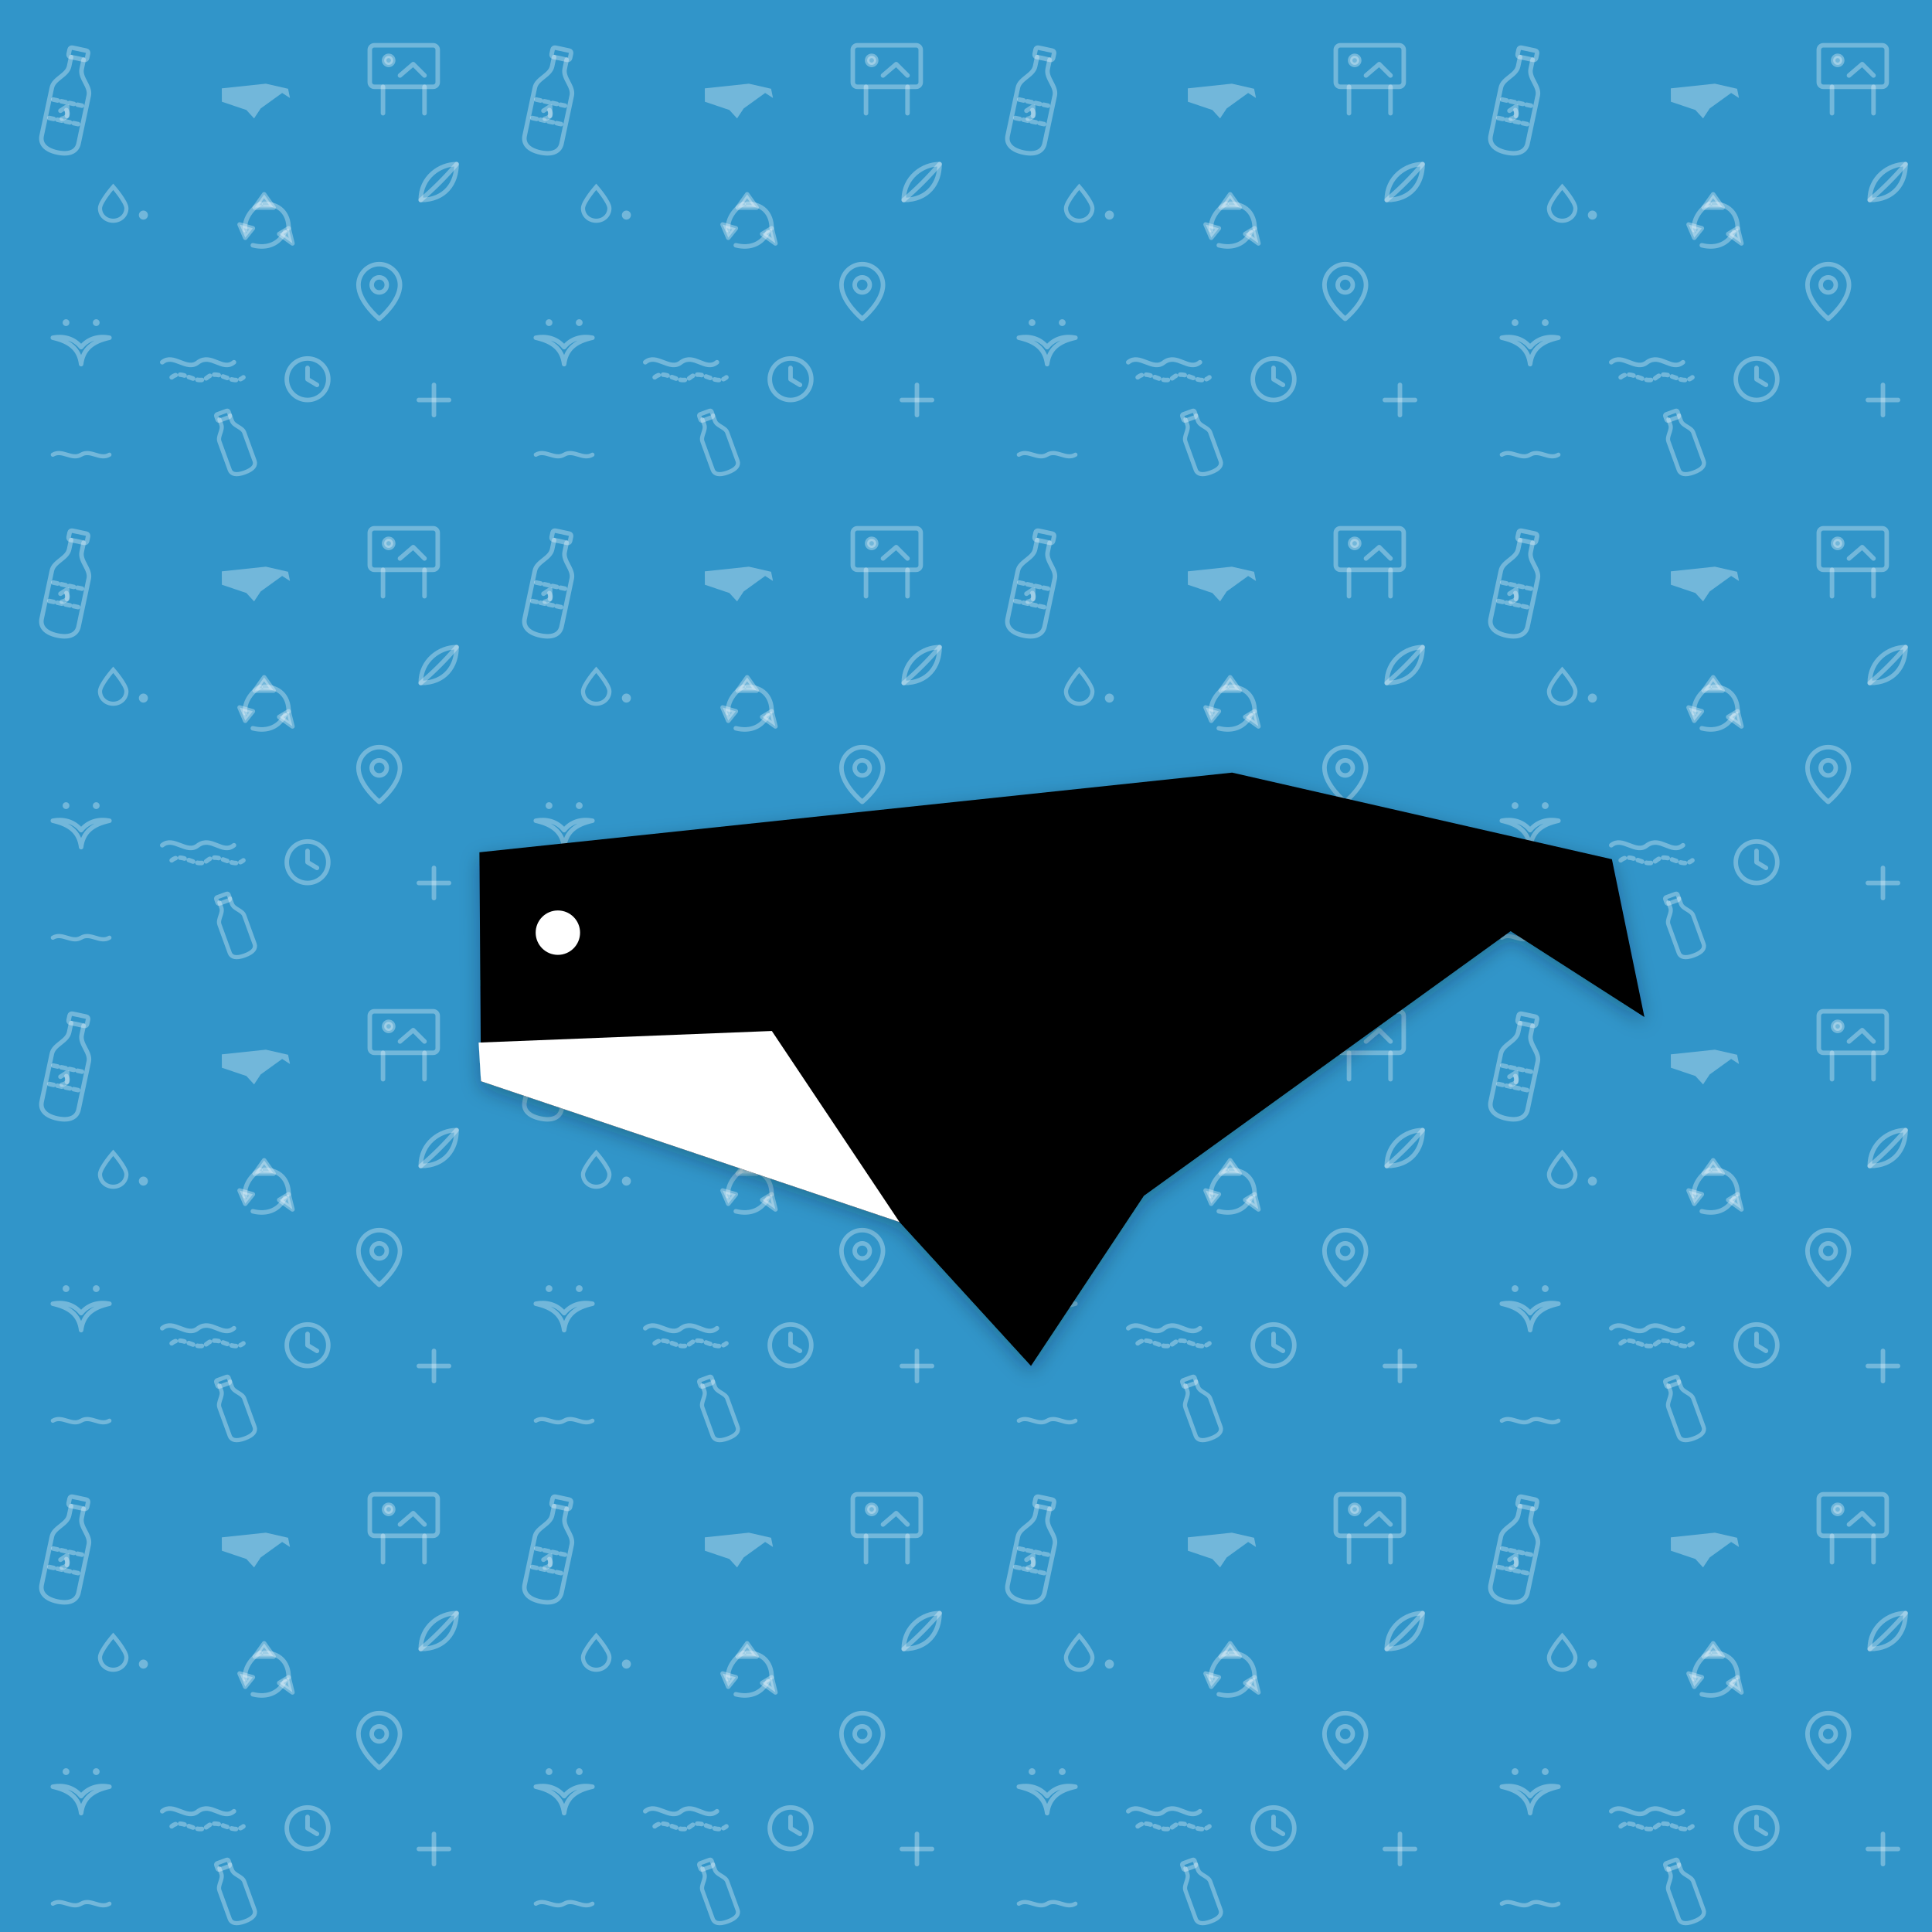
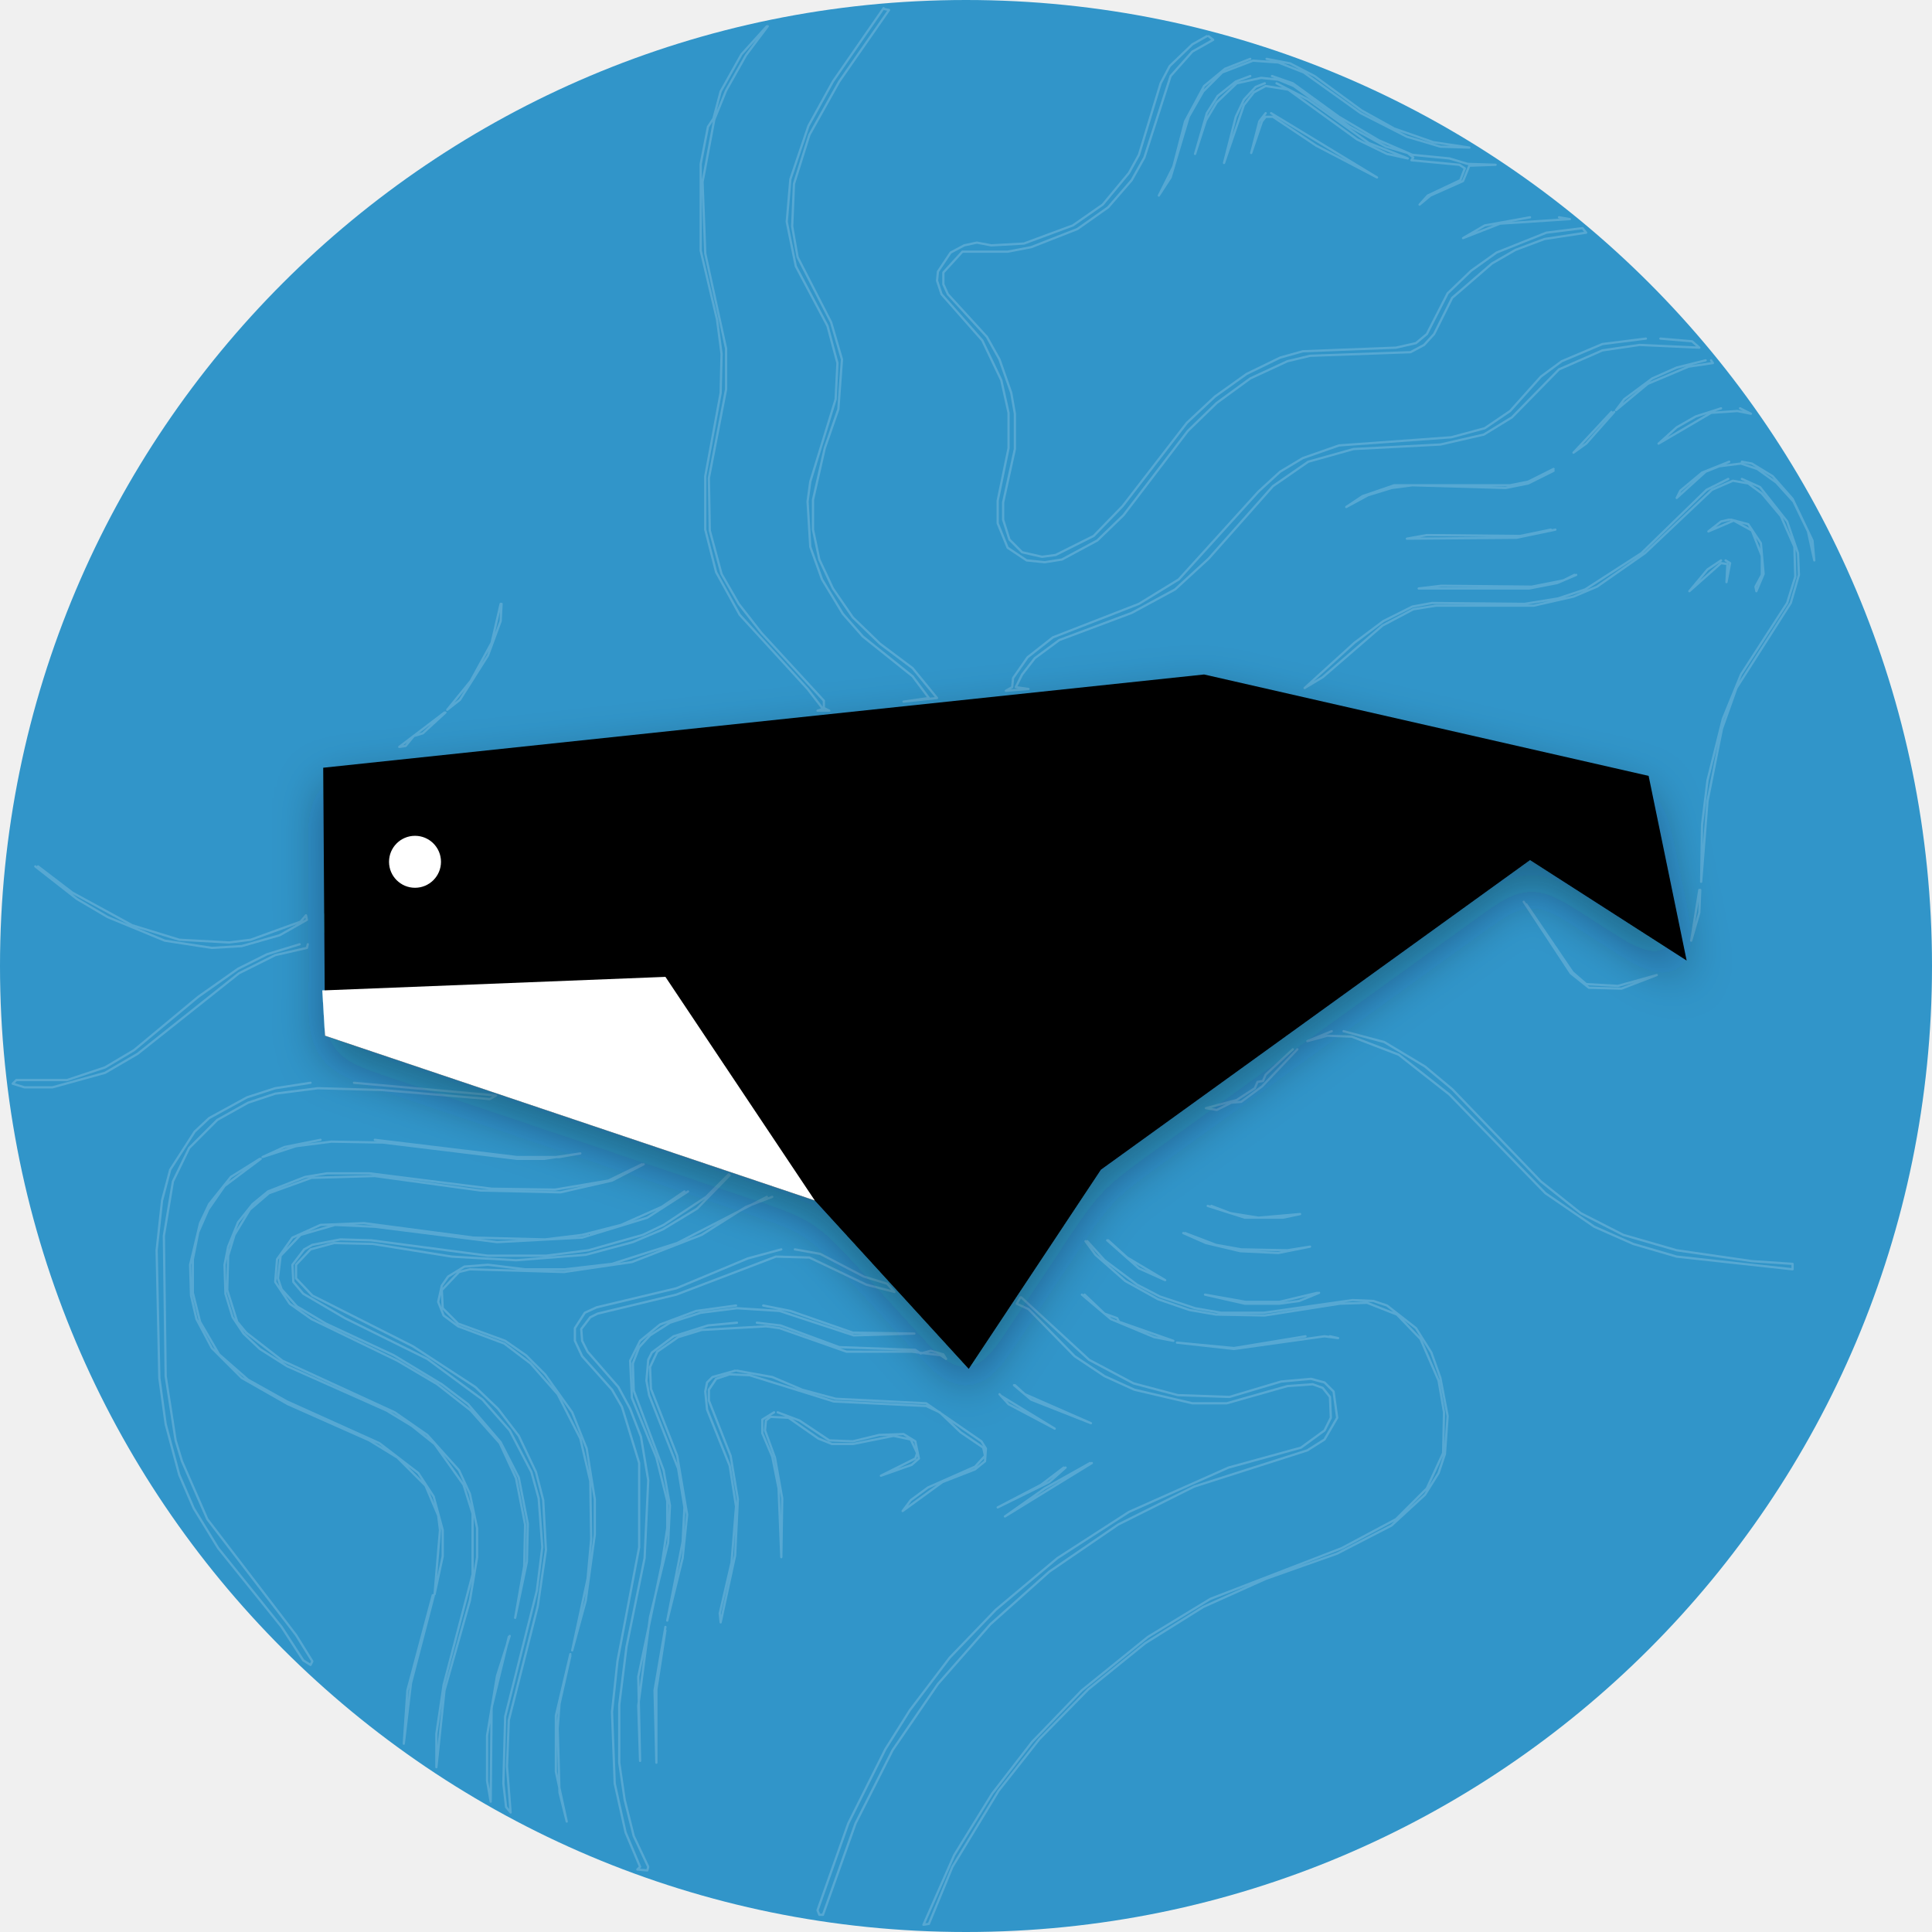
- <svg xmlns="http://www.w3.org/2000/svg" viewBox="0 0 512 512" width="512" height="512">
+ <svg xmlns="http://www.w3.org/2000/svg" viewBox="41 103 2134 2134" width="2134" height="2134" fill="none">
  <defs>
-     <pattern id="doodles-pattern" x="0" y="0" width="128" height="128" patternUnits="userSpaceOnUse">
-       <g transform="translate(14, 10) rotate(12)" stroke="rgba(255,255,255,0.32)" stroke-width="1.2" stroke-linecap="round" stroke-linejoin="round" fill="none">
-         <rect x="5" y="1.5" width="5" height="2.5" rx="0.6" />
-         <path d="M5.8 4 V6.5 C5.8 9 2.5 10.5 2.5 13 V26 C2.5 28 4 29.5 7.5 29.5 C11 29.5 12.5 28 12.5 26 V13 C12.5 10.5 9.2 9 9.2 6.5 V4" />
-         <line x1="3.5" y1="16" x2="11.5" y2="16" stroke-dasharray="1.2 1" />
-         <line x1="3.5" y1="21" x2="11.5" y2="21" stroke-dasharray="1.2 1" />
-         <path d="M6 18.5 L7.5 17 L8 19.5" />
-         <path d="M7.5 18 C8.5 19 8 20 6.8 20.5" />
-       </g>
-       <g transform="translate(54, 12) scale(0.012)" fill="rgba(255,255,255,0.32)" stroke="none">
-         <polygon points="398,951 1371,848 1862,960 1904,1164 1731,1053 1257,1395 1111,1615 941,1429 400,1247" />
-       </g>
-       <g transform="translate(98, 12)" stroke="rgba(255,255,255,0.32)" stroke-width="1.2" stroke-linecap="round" stroke-linejoin="round" fill="none">
-         <rect x="0" y="0" width="18" height="11" rx="1.2" />
-         <line x1="3.5" y1="11" x2="3.5" y2="18" />
-         <line x1="14.5" y1="11" x2="14.5" y2="18" />
-         <circle cx="5" cy="4" r="1.2" fill="rgba(255,255,255,0.32)" />
-         <path d="M8 8 L11.5 5 L14.5 8" />
-       </g>
-       <g transform="translate(110, 42)" stroke="rgba(255,255,255,0.32)" stroke-width="1.2" stroke-linecap="round" stroke-linejoin="round" fill="none">
-         <path d="M1.5 11 C1.5 5 6.5 1.5 11 1.5 C11 6.5 8 11 1.5 11 Z" />
-         <path d="M1.5 11 C5 8 8 5 11 1.5" />
-       </g>
-       <g transform="translate(25, 48)" stroke="rgba(255,255,255,0.32)" stroke-width="1.1" stroke-linecap="round" fill="none">
-         <path d="M5 1.5 C5 1.5 1.5 5.5 1.5 7.2 C1.5 9 3 10.5 5 10.5 C7 10.5 8.5 9 8.5 7.2 C8.5 5.5 5 1.5 5 1.5 Z" />
-         <circle cx="13" cy="9" r="1.2" fill="rgba(255,255,255,0.32)" stroke="none" />
-       </g>
-       <g transform="translate(62, 50)" stroke="rgba(255,255,255,0.32)" stroke-width="1.2" stroke-linecap="round" stroke-linejoin="round" fill="none">
-         <path d="M8 1.5 L10.5 5 L5.5 5 Z" fill="rgba(255,255,255,0.32)" />
-         <path d="M8 4 C12 4 14.5 6.5 14.5 10.5" />
-         <path d="M14.5 10.5 L12 12 L15.5 14.5 Z" fill="rgba(255,255,255,0.32)" />
-         <path d="M13.5 11.5 C12 14.5 9 16 5 15" />
-         <path d="M3 13 L1.5 9.5 L5 10.5 Z" fill="rgba(255,255,255,0.32)" />
-         <path d="M3 11 C2.5 8 5 5 7 4" />
-       </g>
-       <g transform="translate(94, 69)" stroke="rgba(255,255,255,0.32)" stroke-width="1.2" stroke-linecap="round" stroke-linejoin="round" fill="none">
-         <path d="M6.5 1 C3.5 1 1 3.5 1 6.5 C1 11 6.5 15.5 6.5 15.5 C6.5 15.5 12 11 12 6.5 C12 3.5 9.5 1 6.5 1 Z" />
-         <circle cx="6.5" cy="6.5" r="2" />
-       </g>
-       <g transform="translate(11, 82)" stroke="rgba(255,255,255,0.32)" stroke-width="1.2" stroke-linecap="round" stroke-linejoin="round" fill="none">
-         <path d="M10.5 14.5 C10 10.5 7.5 8.5 3 7.5 C5.5 7 8.5 7.5 10.5 10 C12.5 7.5 15.5 7 18 7.5 C13.5 8.5 11 10.5 10.5 14.5 Z" />
-         <circle cx="6.5" cy="3.5" r="0.9" fill="rgba(255,255,255,0.32)" stroke="none" />
-         <circle cx="14.5" cy="3.5" r="0.9" fill="rgba(255,255,255,0.32)" stroke="none" />
-       </g>
-       <g transform="translate(43, 91)" stroke="rgba(255,255,255,0.32)" stroke-width="1.2" stroke-linecap="round" fill="none">
-         <path d="M0 5 C3 2.5 6.5 7.5 9.5 5 C13 2.5 16 7.5 19 5" />
-         <path d="M2.5 9 C5.5 6.5 9 11.5 12 9 C15 6.5 18.5 11.5 21.5 9" stroke-dasharray="1.2 1.2" />
-       </g>
-       <g transform="translate(75, 94)" stroke="rgba(255,255,255,0.32)" stroke-width="1.2" stroke-linecap="round" stroke-linejoin="round" fill="none">
-         <circle cx="6.5" cy="6.5" r="5.5" />
-         <polyline points="6.5 3.5 6.5 6.5 9 8" />
-       </g>
-       <g transform="translate(110, 101)" stroke="rgba(255,255,255,0.32)" stroke-width="1.2" stroke-linecap="round" fill="none">
-         <line x1="5" y1="1" x2="5" y2="9" />
-         <line x1="1" y1="5" x2="9" y2="5" />
-       </g>
-       <g transform="translate(54, 110) rotate(-20)" stroke="rgba(255,255,255,0.32)" stroke-width="1.1" stroke-linecap="round" stroke-linejoin="round" fill="none">
-         <rect x="3" y="1" width="3.5" height="1.8" rx="0.4" />
-         <path d="M3.5 2.5 V4 C3.5 5.5 1.5 6.5 1.5 8 V16 C1.5 17.2 2.5 18 5 18 C7.5 18 8.5 17.2 8.5 16 V8 C8.5 6.5 6.5 5.5 6.5 4 V2.5" />
-       </g>
-       <g transform="translate(14, 117)" stroke="rgba(255,255,255,0.32)" stroke-width="1.1" stroke-linecap="round" fill="none">
-         <path d="M0 3.5 C2.5 2 5 5 7.5 3.5 C10 2 12.5 5 15 3.5" />
-       </g>
-     </pattern>
-     <filter id="whale-shadow" x="-20%" y="-20%" width="140%" height="140%">
-       <feDropShadow dx="0" dy="8" stdDeviation="12" flood-color="#001826" flood-opacity="0.32" />
+     <clipPath id="circle-clip">
+       <circle cx="1108" cy="1170" r="1067" />
+     </clipPath>
+     <filter id="whale-shadow" x="-15%" y="-15%" width="135%" height="135%">
+       <feDropShadow dx="0" dy="22" stdDeviation="26" flood-color="#001826" flood-opacity="0.38" />
    </filter>
  </defs>
-   <rect width="512" height="512" fill="#3195c9" />
-   <rect width="512" height="512" fill="url(#doodles-pattern)" />
-   <g transform="translate(256, 256) scale(0.205) translate(-1027, -1098)" filter="url(#whale-shadow)">
+   <circle cx="1108" cy="1170" r="1067" fill="#3195c9" />
+   <g clip-path="url(#circle-clip)">
+     <path d="M 671,1930 L 655,1998 L 655,2060 L 667,2115 L 659,2083 L 657,2012 L 659,1985 L 671,1932" stroke="rgba(255,255,255,0.18)" stroke-width="2.5" fill="none" stroke-linecap="round" stroke-linejoin="round" />
+     <path d="M 604,1910 L 590,1954 L 579,2020 L 579,2070 L 583,2093 L 584,1989 L 603,1911" stroke="rgba(255,255,255,0.18)" stroke-width="2.5" fill="none" stroke-linecap="round" stroke-linejoin="round" />
+     <path d="M 776,1900 L 764,1970 L 766,2050 L 766,1969 L 776,1904" stroke="rgba(255,255,255,0.18)" stroke-width="2.5" fill="none" stroke-linecap="round" stroke-linejoin="round" />
+     <path d="M 519,1865 L 491,1970 L 487,2029 L 495,1962 L 520,1866" stroke="rgba(255,255,255,0.18)" stroke-width="2.5" fill="none" stroke-linecap="round" stroke-linejoin="round" />
+     <path d="M 1216,1724 L 1191,1743 L 1143,1768 L 1200,1740 L 1218,1724" stroke="rgba(255,255,255,0.18)" stroke-width="2.5" fill="none" stroke-linecap="round" stroke-linejoin="round" />
+     <path d="M 1245,1719 L 1195,1747 L 1151,1778 L 1247,1719" stroke="rgba(255,255,255,0.18)" stroke-width="2.5" fill="none" stroke-linecap="round" stroke-linejoin="round" />
+     <path d="M 896,1663 L 883,1671 L 883,1686 L 894,1712 L 901,1747 L 904,1823 L 905,1758 L 897,1713 L 886,1683 L 887,1672 L 892,1668 L 912,1669 L 945,1692 L 960,1698 L 983,1698 L 1028,1689 L 1047,1693 L 1054,1708 L 1052,1714 L 1014,1733 L 1048,1721 L 1056,1714 L 1052,1695 L 1039,1687 L 1012,1688 L 983,1695 L 957,1694 L 924,1672 L 900,1663" stroke="rgba(255,255,255,0.18)" stroke-width="2.5" fill="none" stroke-linecap="round" stroke-linejoin="round" />
+     <path d="M 1145,1643 L 1155,1654 L 1206,1681 L 1147,1645" stroke="rgba(255,255,255,0.18)" stroke-width="2.5" fill="none" stroke-linecap="round" stroke-linejoin="round" />
+     <path d="M 1161,1633 L 1180,1649 L 1246,1675 L 1173,1643 L 1162,1633" stroke="rgba(255,255,255,0.18)" stroke-width="2.5" fill="none" stroke-linecap="round" stroke-linejoin="round" />
+     <path d="M 853,1617 L 828,1624 L 822,1630 L 820,1640 L 822,1660 L 847,1722 L 854,1767 L 849,1829 L 836,1885 L 837,1895 L 853,1821 L 856,1759 L 848,1711 L 824,1650 L 824,1638 L 832,1626 L 847,1621 L 869,1622 L 962,1651 L 1064,1656 L 1079,1663 L 1102,1685 L 1127,1702 L 1129,1711 L 1118,1723 L 1066,1746 L 1047,1760 L 1038,1772 L 1082,1740 L 1118,1726 L 1129,1717 L 1130,1703 L 1125,1695 L 1064,1653 L 964,1648 L 927,1638 L 894,1624 L 855,1617" stroke="rgba(255,255,255,0.18)" stroke-width="2.5" fill="none" stroke-linecap="round" stroke-linejoin="round" />
+     <path d="M 1483,1579 L 1404,1592 L 1341,1586 L 1404,1593 L 1504,1579 L 1519,1581 L 1510,1579" stroke="rgba(255,255,255,0.18)" stroke-width="2.5" fill="none" stroke-linecap="round" stroke-linejoin="round" />
+     <path d="M 855,1564 L 823,1567 L 785,1579 L 761,1597 L 757,1605 L 755,1628 L 758,1644 L 790,1725 L 797,1768 L 795,1806 L 778,1893 L 795,1824 L 800,1776 L 789,1711 L 760,1637 L 759,1613 L 767,1596 L 790,1580 L 816,1572 L 887,1568 L 902,1570 L 976,1596 L 1048,1596 L 1080,1600 L 1086,1604 L 1083,1599 L 1069,1595 L 1058,1598 L 1052,1594 L 968,1591 L 903,1567 L 877,1564" stroke="rgba(255,255,255,0.18)" stroke-width="2.5" fill="none" stroke-linecap="round" stroke-linejoin="round" />
+     <path d="M 854,1545 L 810,1551 L 770,1566 L 748,1584 L 737,1606 L 739,1647 L 766,1713 L 778,1761 L 778,1791 L 772,1831 L 746,1955 L 748,2048 L 746,1987 L 759,1889 L 779,1807 L 781,1766 L 774,1727 L 741,1639 L 740,1609 L 747,1591 L 759,1578 L 781,1564 L 815,1553 L 855,1548 L 902,1551 L 984,1578 L 1051,1576 L 983,1575 L 914,1551 L 884,1545" stroke="rgba(255,255,255,0.18)" stroke-width="2.5" fill="none" stroke-linecap="round" stroke-linejoin="round" />
+     <path d="M 1168,1536 L 1164,1543 L 1177,1549 L 1228,1601 L 1261,1623 L 1294,1638 L 1358,1653 L 1396,1653 L 1463,1634 L 1491,1632 L 1502,1636 L 1510,1646 L 1511,1669 L 1504,1683 L 1478,1702 L 1398,1724 L 1288,1773 L 1209,1824 L 1141,1881 L 1090,1934 L 1046,1992 L 1019,2035 L 978,2117 L 944,2213 L 946,2218 L 950,2218 L 986,2117 L 1027,2036 L 1077,1963 L 1135,1897 L 1200,1839 L 1276,1787 L 1360,1745 L 1485,1705 L 1504,1693 L 1518,1669 L 1514,1640 L 1504,1630 L 1489,1626 L 1456,1629 L 1399,1646 L 1342,1644 L 1293,1631 L 1244,1605 L 1169,1536" stroke="rgba(255,255,255,0.18)" stroke-width="2.5" fill="none" stroke-linecap="round" stroke-linejoin="round" />
+     <path d="M 1236,1533 L 1268,1560 L 1316,1580 L 1337,1584 L 1277,1563 L 1275,1559 L 1261,1554 L 1239,1533" stroke="rgba(255,255,255,0.18)" stroke-width="2.5" fill="none" stroke-linecap="round" stroke-linejoin="round" />
+     <path d="M 1496,1531 L 1454,1541 L 1417,1541 L 1372,1533 L 1416,1543 L 1454,1543 L 1476,1540 L 1498,1531" stroke="rgba(255,255,255,0.18)" stroke-width="2.5" fill="none" stroke-linecap="round" stroke-linejoin="round" />
+     <path d="M 904,1483 L 867,1493 L 788,1526 L 700,1547 L 687,1553 L 676,1570 L 676,1584 L 684,1601 L 717,1638 L 728,1657 L 747,1719 L 747,1812 L 723,1938 L 717,1994 L 720,2073 L 732,2127 L 748,2165 L 745,2168 L 756,2169 L 757,2165 L 741,2131 L 731,2091 L 725,2050 L 725,1986 L 733,1922 L 753,1824 L 757,1738 L 749,1690 L 737,1659 L 724,1635 L 690,1596 L 684,1584 L 683,1571 L 693,1558 L 701,1554 L 788,1533 L 898,1491 L 935,1492 L 998,1522 L 1029,1530 L 1021,1521 L 995,1513 L 947,1488 L 919,1483" stroke="rgba(255,255,255,0.18)" stroke-width="2.5" fill="none" stroke-linecap="round" stroke-linejoin="round" />
+     <path d="M 1240,1474 L 1251,1489 L 1284,1518 L 1320,1538 L 1355,1550 L 1384,1555 L 1438,1556 L 1521,1543 L 1551,1542 L 1584,1555 L 1610,1582 L 1630,1628 L 1636,1663 L 1635,1708 L 1617,1747 L 1583,1781 L 1523,1813 L 1378,1869 L 1309,1911 L 1236,1970 L 1181,2027 L 1137,2084 L 1095,2152 L 1061,2229 L 1067,2228 L 1093,2165 L 1144,2081 L 1189,2024 L 1243,1969 L 1306,1918 L 1370,1878 L 1439,1847 L 1518,1819 L 1578,1788 L 1615,1754 L 1630,1730 L 1637,1709 L 1640,1667 L 1632,1625 L 1622,1597 L 1605,1570 L 1573,1545 L 1558,1540 L 1535,1539 L 1437,1553 L 1390,1553 L 1361,1548 L 1322,1535 L 1297,1522 L 1261,1495 L 1242,1474" stroke="rgba(255,255,255,0.18)" stroke-width="2.5" fill="none" stroke-linecap="round" stroke-linejoin="round" />
+     <path d="M 1264,1473 L 1299,1504 L 1328,1517 L 1286,1492 L 1265,1473" stroke="rgba(255,255,255,0.18)" stroke-width="2.5" fill="none" stroke-linecap="round" stroke-linejoin="round" />
+     <path d="M 1348,1465 L 1373,1476 L 1411,1485 L 1453,1487 L 1488,1480 L 1463,1484 L 1412,1483 L 1384,1478 L 1350,1465" stroke="rgba(255,255,255,0.18)" stroke-width="2.5" fill="none" stroke-linecap="round" stroke-linejoin="round" />
+     <path d="M 1375,1435 L 1416,1448 L 1458,1448 L 1477,1444 L 1431,1448 L 1400,1443 L 1379,1435" stroke="rgba(255,255,255,0.18)" stroke-width="2.5" fill="none" stroke-linecap="round" stroke-linejoin="round" />
+     <path d="M 888,1425 L 789,1476 L 717,1499 L 665,1505 L 621,1505 L 580,1500 L 554,1502 L 536,1513 L 529,1523 L 525,1541 L 531,1556 L 547,1568 L 598,1587 L 627,1609 L 657,1643 L 682,1692 L 693,1739 L 694,1803 L 690,1847 L 673,1926 L 688,1871 L 698,1798 L 698,1759 L 689,1703 L 673,1663 L 643,1621 L 622,1600 L 599,1584 L 547,1565 L 530,1548 L 529,1528 L 548,1508 L 560,1505 L 664,1508 L 739,1497 L 816,1467 L 865,1436 L 894,1425" stroke="rgba(255,255,255,0.18)" stroke-width="2.5" fill="none" stroke-linecap="round" stroke-linejoin="round" />
+     <path d="M 797,1419 L 772,1436 L 727,1456 L 684,1467 L 643,1472 L 564,1470 L 443,1454 L 395,1456 L 364,1470 L 347,1494 L 345,1519 L 361,1543 L 385,1560 L 480,1606 L 524,1632 L 561,1661 L 593,1697 L 611,1736 L 621,1787 L 620,1833 L 610,1890 L 623,1828 L 624,1786 L 614,1735 L 594,1696 L 558,1654 L 529,1632 L 476,1600 L 401,1565 L 369,1546 L 352,1527 L 348,1515 L 351,1490 L 373,1467 L 411,1456 L 455,1458 L 590,1475 L 684,1470 L 756,1448 L 801,1419" stroke="rgba(255,255,255,0.18)" stroke-width="2.5" fill="none" stroke-linecap="round" stroke-linejoin="round" />
+     <path d="M 846,1400 L 821,1425 L 774,1456 L 751,1467 L 691,1484 L 644,1490 L 580,1490 L 451,1473 L 417,1472 L 386,1478 L 377,1483 L 364,1500 L 365,1519 L 376,1532 L 422,1559 L 513,1604 L 574,1649 L 604,1683 L 628,1729 L 636,1758 L 640,1812 L 634,1860 L 599,1999 L 597,2073 L 600,2099 L 605,2105 L 601,2054 L 603,2003 L 635,1877 L 644,1815 L 641,1760 L 633,1729 L 614,1689 L 591,1659 L 566,1635 L 497,1590 L 386,1534 L 368,1515 L 368,1500 L 384,1483 L 410,1476 L 453,1477 L 540,1491 L 611,1495 L 688,1489 L 740,1475 L 773,1461 L 811,1438 L 847,1401" stroke="rgba(255,255,255,0.18)" stroke-width="2.5" fill="none" stroke-linecap="round" stroke-linejoin="round" />
+     <path d="M 750,1389 L 713,1407 L 654,1417 L 584,1416 L 449,1399 L 402,1399 L 378,1403 L 337,1419 L 320,1433 L 304,1453 L 293,1480 L 289,1500 L 290,1532 L 298,1558 L 310,1576 L 328,1593 L 358,1612 L 468,1661 L 496,1678 L 521,1698 L 553,1743 L 563,1775 L 563,1842 L 531,1964 L 523,2018 L 523,2055 L 532,1970 L 560,1871 L 568,1823 L 568,1791 L 560,1753 L 548,1727 L 513,1688 L 477,1663 L 353,1606 L 313,1575 L 303,1563 L 292,1528 L 293,1490 L 300,1467 L 317,1439 L 338,1421 L 385,1404 L 455,1402 L 572,1418 L 660,1420 L 717,1407 L 752,1389" stroke="rgba(255,255,255,0.18)" stroke-width="2.5" fill="none" stroke-linecap="round" stroke-linejoin="round" />
+     <path d="M 328,1383 L 296,1403 L 272,1433 L 262,1454 L 251,1500 L 252,1534 L 258,1560 L 275,1592 L 308,1625 L 359,1654 L 449,1694 L 480,1713 L 511,1744 L 525,1777 L 527,1793 L 521,1864 L 530,1822 L 530,1793 L 520,1756 L 503,1730 L 460,1697 L 358,1651 L 315,1627 L 283,1599 L 262,1563 L 254,1531 L 254,1494 L 260,1464 L 271,1439 L 289,1413 L 329,1383" stroke="rgba(255,255,255,0.18)" stroke-width="2.5" fill="none" stroke-linecap="round" stroke-linejoin="round" />
+     <path d="M 395,1362 L 355,1370 L 331,1381 L 368,1369 L 407,1364 L 464,1365 L 612,1383 L 642,1383 L 682,1377 L 659,1381 L 612,1381 L 455,1362" stroke="rgba(255,255,255,0.18)" stroke-width="2.5" fill="none" stroke-linecap="round" stroke-linejoin="round" />
+     <path d="M 384,1299 L 345,1305 L 314,1315 L 272,1338 L 256,1353 L 229,1395 L 220,1429 L 214,1484 L 217,1625 L 224,1676 L 239,1732 L 255,1769 L 282,1813 L 352,1900 L 376,1937 L 384,1942 L 386,1938 L 368,1909 L 270,1781 L 242,1717 L 235,1694 L 224,1623 L 222,1468 L 232,1408 L 250,1371 L 281,1340 L 315,1321 L 345,1311 L 392,1305 L 463,1307 L 582,1317 L 589,1313 L 432,1299" stroke="rgba(255,255,255,0.18)" stroke-width="2.5" fill="none" stroke-linecap="round" stroke-linejoin="round" />
+     <path d="M 1469,1262 L 1439,1290 L 1436,1297 L 1430,1298 L 1427,1305 L 1407,1318 L 1373,1327 L 1385,1329 L 1401,1321 L 1412,1320 L 1435,1303 L 1474,1262" stroke="rgba(255,255,255,0.18)" stroke-width="2.5" fill="none" stroke-linecap="round" stroke-linejoin="round" />
+     <path d="M 1512,1242 L 1485,1253 L 1507,1247 L 1534,1248 L 1586,1268 L 1642,1312 L 1748,1421 L 1802,1458 L 1845,1477 L 1893,1491 L 2021,1505 L 2021,1499 L 1976,1496 L 1893,1484 L 1834,1467 L 1787,1443 L 1743,1408 L 1645,1306 L 1615,1281 L 1570,1254 L 1525,1242" stroke="rgba(255,255,255,0.18)" stroke-width="2.5" fill="none" stroke-linecap="round" stroke-linejoin="round" />
+     <path d="M 372,1146 L 336,1157 L 304,1173 L 260,1204 L 189,1263 L 157,1282 L 115,1296 L 59,1296 L 55,1300 L 68,1304 L 99,1304 L 157,1288 L 193,1267 L 305,1178 L 345,1158 L 380,1150 L 381,1146" stroke="rgba(255,255,255,0.18)" stroke-width="2.5" fill="none" stroke-linecap="round" stroke-linejoin="round" />
+     <path d="M 1724,1099 L 1776,1178 L 1796,1194 L 1832,1195 L 1871,1180 L 1828,1192 L 1793,1190 L 1778,1177 L 1727,1102" stroke="rgba(255,255,255,0.18)" stroke-width="2.5" fill="none" stroke-linecap="round" stroke-linejoin="round" />
+     <path d="M 1918,1086 L 1909,1142 L 1918,1111 L 1919,1086" stroke="rgba(255,255,255,0.18)" stroke-width="2.5" fill="none" stroke-linecap="round" stroke-linejoin="round" />
+     <path d="M 80,1060 L 126,1096 L 160,1116 L 223,1142 L 275,1150 L 308,1148 L 350,1136 L 380,1119 L 379,1114 L 373,1121 L 318,1141 L 294,1144 L 239,1141 L 187,1125 L 121,1089 L 83,1060" stroke="rgba(255,255,255,0.18)" stroke-width="2.5" fill="none" stroke-linecap="round" stroke-linejoin="round" />
+     <path d="M 532,890 L 482,928 L 489,927 L 498,916 L 508,913 L 533,890" stroke="rgba(255,255,255,0.18)" stroke-width="2.5" fill="none" stroke-linecap="round" stroke-linejoin="round" />
+     <path d="M 594,770 L 584,813 L 561,855 L 535,887 L 549,876 L 580,827 L 594,789 L 595,770" stroke="rgba(255,255,255,0.18)" stroke-width="2.5" fill="none" stroke-linecap="round" stroke-linejoin="round" />
+     <path d="M 1780,738 L 1768,744 L 1733,751 L 1633,750 L 1608,753 L 1730,753 L 1761,747 L 1782,738" stroke="rgba(255,255,255,0.18)" stroke-width="2.5" fill="none" stroke-linecap="round" stroke-linejoin="round" />
+     <path d="M 1942,722 L 1927,732 L 1907,756 L 1942,725 L 1949,726 L 1948,746 L 1952,725 L 1947,722" stroke="rgba(255,255,255,0.18)" stroke-width="2.5" fill="none" stroke-linecap="round" stroke-linejoin="round" />
+     <path d="M 1754,688 L 1720,695 L 1617,694 L 1595,698 L 1716,697 L 1759,688" stroke="rgba(255,255,255,0.18)" stroke-width="2.5" fill="none" stroke-linecap="round" stroke-linejoin="round" />
+     <path d="M 1951,677 L 1942,679 L 1928,690 L 1956,678 L 1976,689 L 1987,717 L 1987,738 L 1980,751 L 1981,756 L 1989,737 L 1986,703 L 1972,682 L 1953,677" stroke="rgba(255,255,255,0.18)" stroke-width="2.5" fill="none" stroke-linecap="round" stroke-linejoin="round" />
+     <path d="M 1950,632 L 1926,644 L 1854,714 L 1792,754 L 1762,764 L 1725,770 L 1623,769 L 1601,773 L 1569,789 L 1537,813 L 1482,863 L 1502,851 L 1568,794 L 1602,776 L 1627,772 L 1735,772 L 1779,762 L 1805,751 L 1858,714 L 1932,644 L 1955,634 L 1972,637 L 1987,648 L 2008,673 L 2023,707 L 2024,740 L 2015,769 L 1964,848 L 1944,897 L 1927,965 L 1921,1014 L 1920,1077 L 1927,988 L 1943,908 L 1959,863 L 2019,769 L 2028,738 L 2027,714 L 2015,679 L 1985,641 L 1965,632" stroke="rgba(255,255,255,0.18)" stroke-width="2.5" fill="none" stroke-linecap="round" stroke-linejoin="round" />
+     <path d="M 1757,621 L 1729,635 L 1709,639 L 1581,639 L 1546,651 L 1528,663 L 1552,650 L 1578,642 L 1601,639 L 1704,642 L 1729,637 L 1757,623" stroke="rgba(255,255,255,0.18)" stroke-width="2.5" fill="none" stroke-linecap="round" stroke-linejoin="round" />
+     <path d="M 1951,613 L 1921,625 L 1897,645 L 1893,653 L 1925,624 L 1940,618 L 1964,615 L 1982,621 L 2003,636 L 2022,657 L 2038,690 L 2045,722 L 2043,700 L 2021,654 L 1999,629 L 1976,615 L 1965,613" stroke="rgba(255,255,255,0.18)" stroke-width="2.5" fill="none" stroke-linecap="round" stroke-linejoin="round" />
+     <path d="M 1821,558 L 1779,603 L 1793,593 L 1824,558" stroke="rgba(255,255,255,0.18)" stroke-width="2.5" fill="none" stroke-linecap="round" stroke-linejoin="round" />
+     <path d="M 1942,554 L 1914,563 L 1893,575 L 1873,593 L 1931,559 L 1960,557 L 1975,560 L 1963,554" stroke="rgba(255,255,255,0.18)" stroke-width="2.5" fill="none" stroke-linecap="round" stroke-linejoin="round" />
+     <path d="M 1925,501 L 1893,509 L 1866,521 L 1835,544 L 1826,556 L 1861,527 L 1906,508 L 1933,504 L 1931,501" stroke="rgba(255,255,255,0.18)" stroke-width="2.5" fill="none" stroke-linecap="round" stroke-linejoin="round" />
+     <path d="M 1859,477 L 1811,483 L 1766,502 L 1743,519 L 1709,557 L 1681,576 L 1644,586 L 1520,595 L 1480,609 L 1455,624 L 1431,646 L 1343,743 L 1299,770 L 1204,807 L 1176,829 L 1160,852 L 1159,862 L 1152,866 L 1177,864 L 1163,862 L 1170,848 L 1184,830 L 1211,810 L 1291,780 L 1339,754 L 1376,720 L 1447,640 L 1486,613 L 1536,599 L 1632,594 L 1680,583 L 1711,564 L 1763,511 L 1811,490 L 1852,484 L 1918,487 L 1910,480 L 1875,477" stroke="rgba(255,255,255,0.18)" stroke-width="2.5" fill="none" stroke-linecap="round" stroke-linejoin="round" />
+     <path d="M 1731,343 L 1681,352 L 1657,366 L 1698,350 L 1775,345 L 1763,343" stroke="rgba(255,255,255,0.18)" stroke-width="2.5" fill="none" stroke-linecap="round" stroke-linejoin="round" />
+     <path d="M 1439,228 L 1432,237 L 1423,272 L 1435,237 L 1439,232 L 1447,232 L 1495,264 L 1562,299 L 1445,228" stroke="rgba(255,255,255,0.18)" stroke-width="2.5" fill="none" stroke-linecap="round" stroke-linejoin="round" />
+     <path d="M 1438,195 L 1428,199 L 1415,213 L 1406,232 L 1393,283 L 1415,219 L 1426,205 L 1439,198 L 1464,202 L 1540,257 L 1573,273 L 1596,278 L 1553,261 L 1486,213 L 1451,195" stroke="rgba(255,255,255,0.18)" stroke-width="2.5" fill="none" stroke-linecap="round" stroke-linejoin="round" />
+     <path d="M 1422,187 L 1406,193 L 1386,209 L 1374,228 L 1361,273 L 1373,236 L 1385,216 L 1407,195 L 1434,189 L 1453,191 L 1470,198 L 1532,243 L 1572,265 L 1596,272 L 1602,277 L 1600,280 L 1653,285 L 1659,289 L 1654,302 L 1618,319 L 1609,329 L 1621,319 L 1657,303 L 1664,286 L 1693,285 L 1662,284 L 1642,278 L 1601,274 L 1564,258 L 1520,232 L 1469,195 L 1446,187" stroke="rgba(255,255,255,0.18)" stroke-width="2.5" fill="none" stroke-linecap="round" stroke-linejoin="round" />
+     <path d="M 1422,168 L 1394,179 L 1371,198 L 1350,237 L 1337,287 L 1321,319 L 1334,299 L 1354,232 L 1370,204 L 1391,183 L 1425,170 L 1453,172 L 1481,183 L 1544,228 L 1595,254 L 1632,265 L 1664,266 L 1624,260 L 1581,245 L 1545,225 L 1493,187 L 1466,173 L 1440,168" stroke="rgba(255,255,255,0.18)" stroke-width="2.5" fill="none" stroke-linecap="round" stroke-linejoin="round" />
+     <path d="M 1374,143 L 1358,152 L 1333,176 L 1323,195 L 1299,274 L 1288,294 L 1259,329 L 1226,352 L 1172,372 L 1136,374 L 1120,371 L 1106,374 L 1091,382 L 1077,403 L 1076,413 L 1081,428 L 1126,479 L 1147,523 L 1155,559 L 1155,598 L 1143,656 L 1143,681 L 1154,708 L 1175,722 L 1195,724 L 1214,721 L 1253,700 L 1282,672 L 1353,579 L 1385,548 L 1422,521 L 1463,502 L 1488,496 L 1599,492 L 1614,484 L 1625,472 L 1645,432 L 1689,394 L 1715,379 L 1747,367 L 1793,360 L 1789,355 L 1749,360 L 1694,382 L 1666,402 L 1640,427 L 1617,472 L 1605,482 L 1583,487 L 1480,491 L 1455,498 L 1418,516 L 1383,541 L 1352,570 L 1281,662 L 1249,695 L 1207,716 L 1192,718 L 1170,713 L 1156,699 L 1149,677 L 1149,658 L 1162,599 L 1162,560 L 1158,537 L 1145,500 L 1131,475 L 1088,428 L 1083,417 L 1083,404 L 1104,381 L 1154,381 L 1180,376 L 1231,356 L 1265,332 L 1291,302 L 1305,277 L 1334,187 L 1358,160 L 1381,147 L 1376,143" stroke="rgba(255,255,255,0.18)" stroke-width="2.5" fill="none" stroke-linecap="round" stroke-linejoin="round" />
+     <path d="M 888,132 L 860,163 L 837,204 L 829,234 L 823,243 L 815,284 L 815,380 L 833,456 L 838,494 L 837,537 L 820,629 L 820,688 L 832,735 L 858,782 L 933,864 L 950,886 L 944,888 L 957,888 L 951,885 L 951,877 L 882,802 L 857,770 L 838,737 L 825,689 L 824,631 L 843,533 L 843,488 L 820,383 L 817,304 L 830,235 L 843,203 L 865,164 L 889,132" stroke="rgba(255,255,255,0.18)" stroke-width="2.5" fill="none" stroke-linecap="round" stroke-linejoin="round" />
+     <path d="M 1017,112 L 961,193 L 934,242 L 914,301 L 910,348 L 920,397 L 955,463 L 966,504 L 964,544 L 936,635 L 933,657 L 936,707 L 949,743 L 972,781 L 994,806 L 1049,850 L 1067,874 L 1039,878 L 1076,874 L 1049,841 L 1013,814 L 983,785 L 961,753 L 946,721 L 939,688 L 939,655 L 952,598 L 967,555 L 971,500 L 959,459 L 922,387 L 916,353 L 918,306 L 935,252 L 968,193 L 1023,114 L 1018,113" stroke="rgba(255,255,255,0.18)" stroke-width="2.5" fill="none" stroke-linecap="round" stroke-linejoin="round" />
+   </g>
+   <g filter="url(#whale-shadow)">
    <polygon points="398,951 1371,848 1862,960 1904,1164 1731,1053 1257,1395 1111,1615 941,1429 400,1247" fill="#000000" />
    <polygon points="397,1197 776,1182 941,1429 400,1247" fill="#FFFFFF" />
    <circle cx="499.4" cy="1054.9" r="28.7" fill="#FFFFFF" />
  </g>
</svg>
